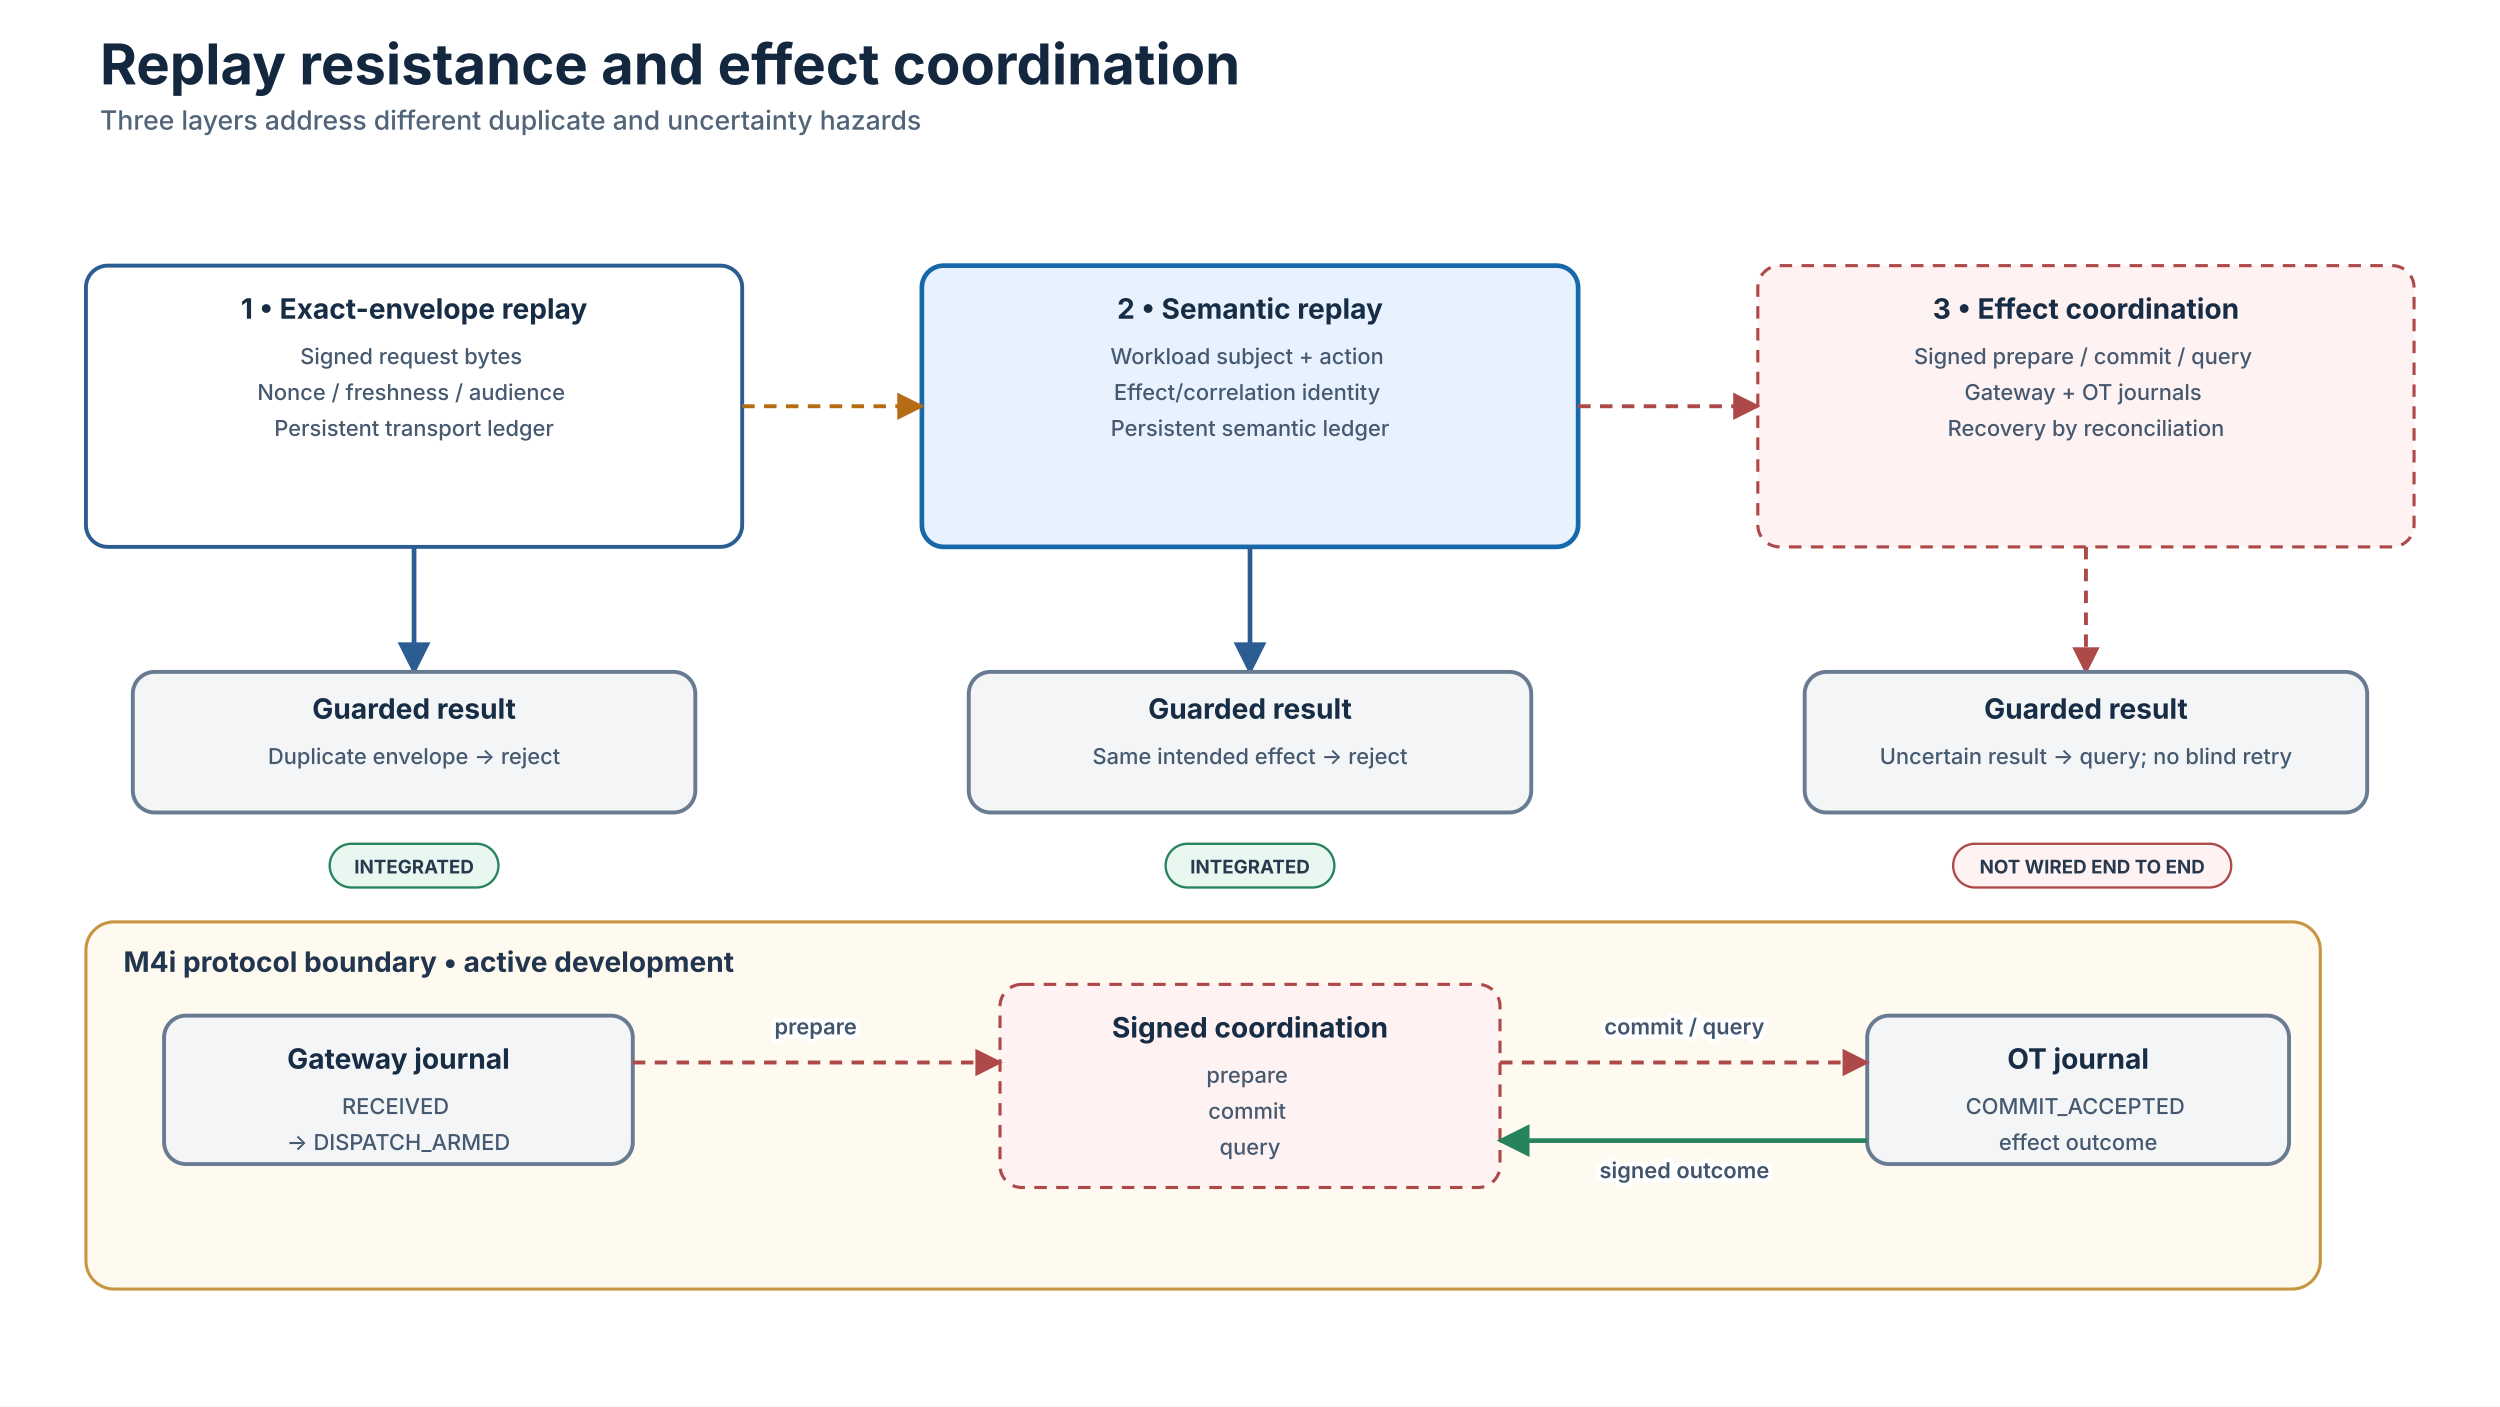
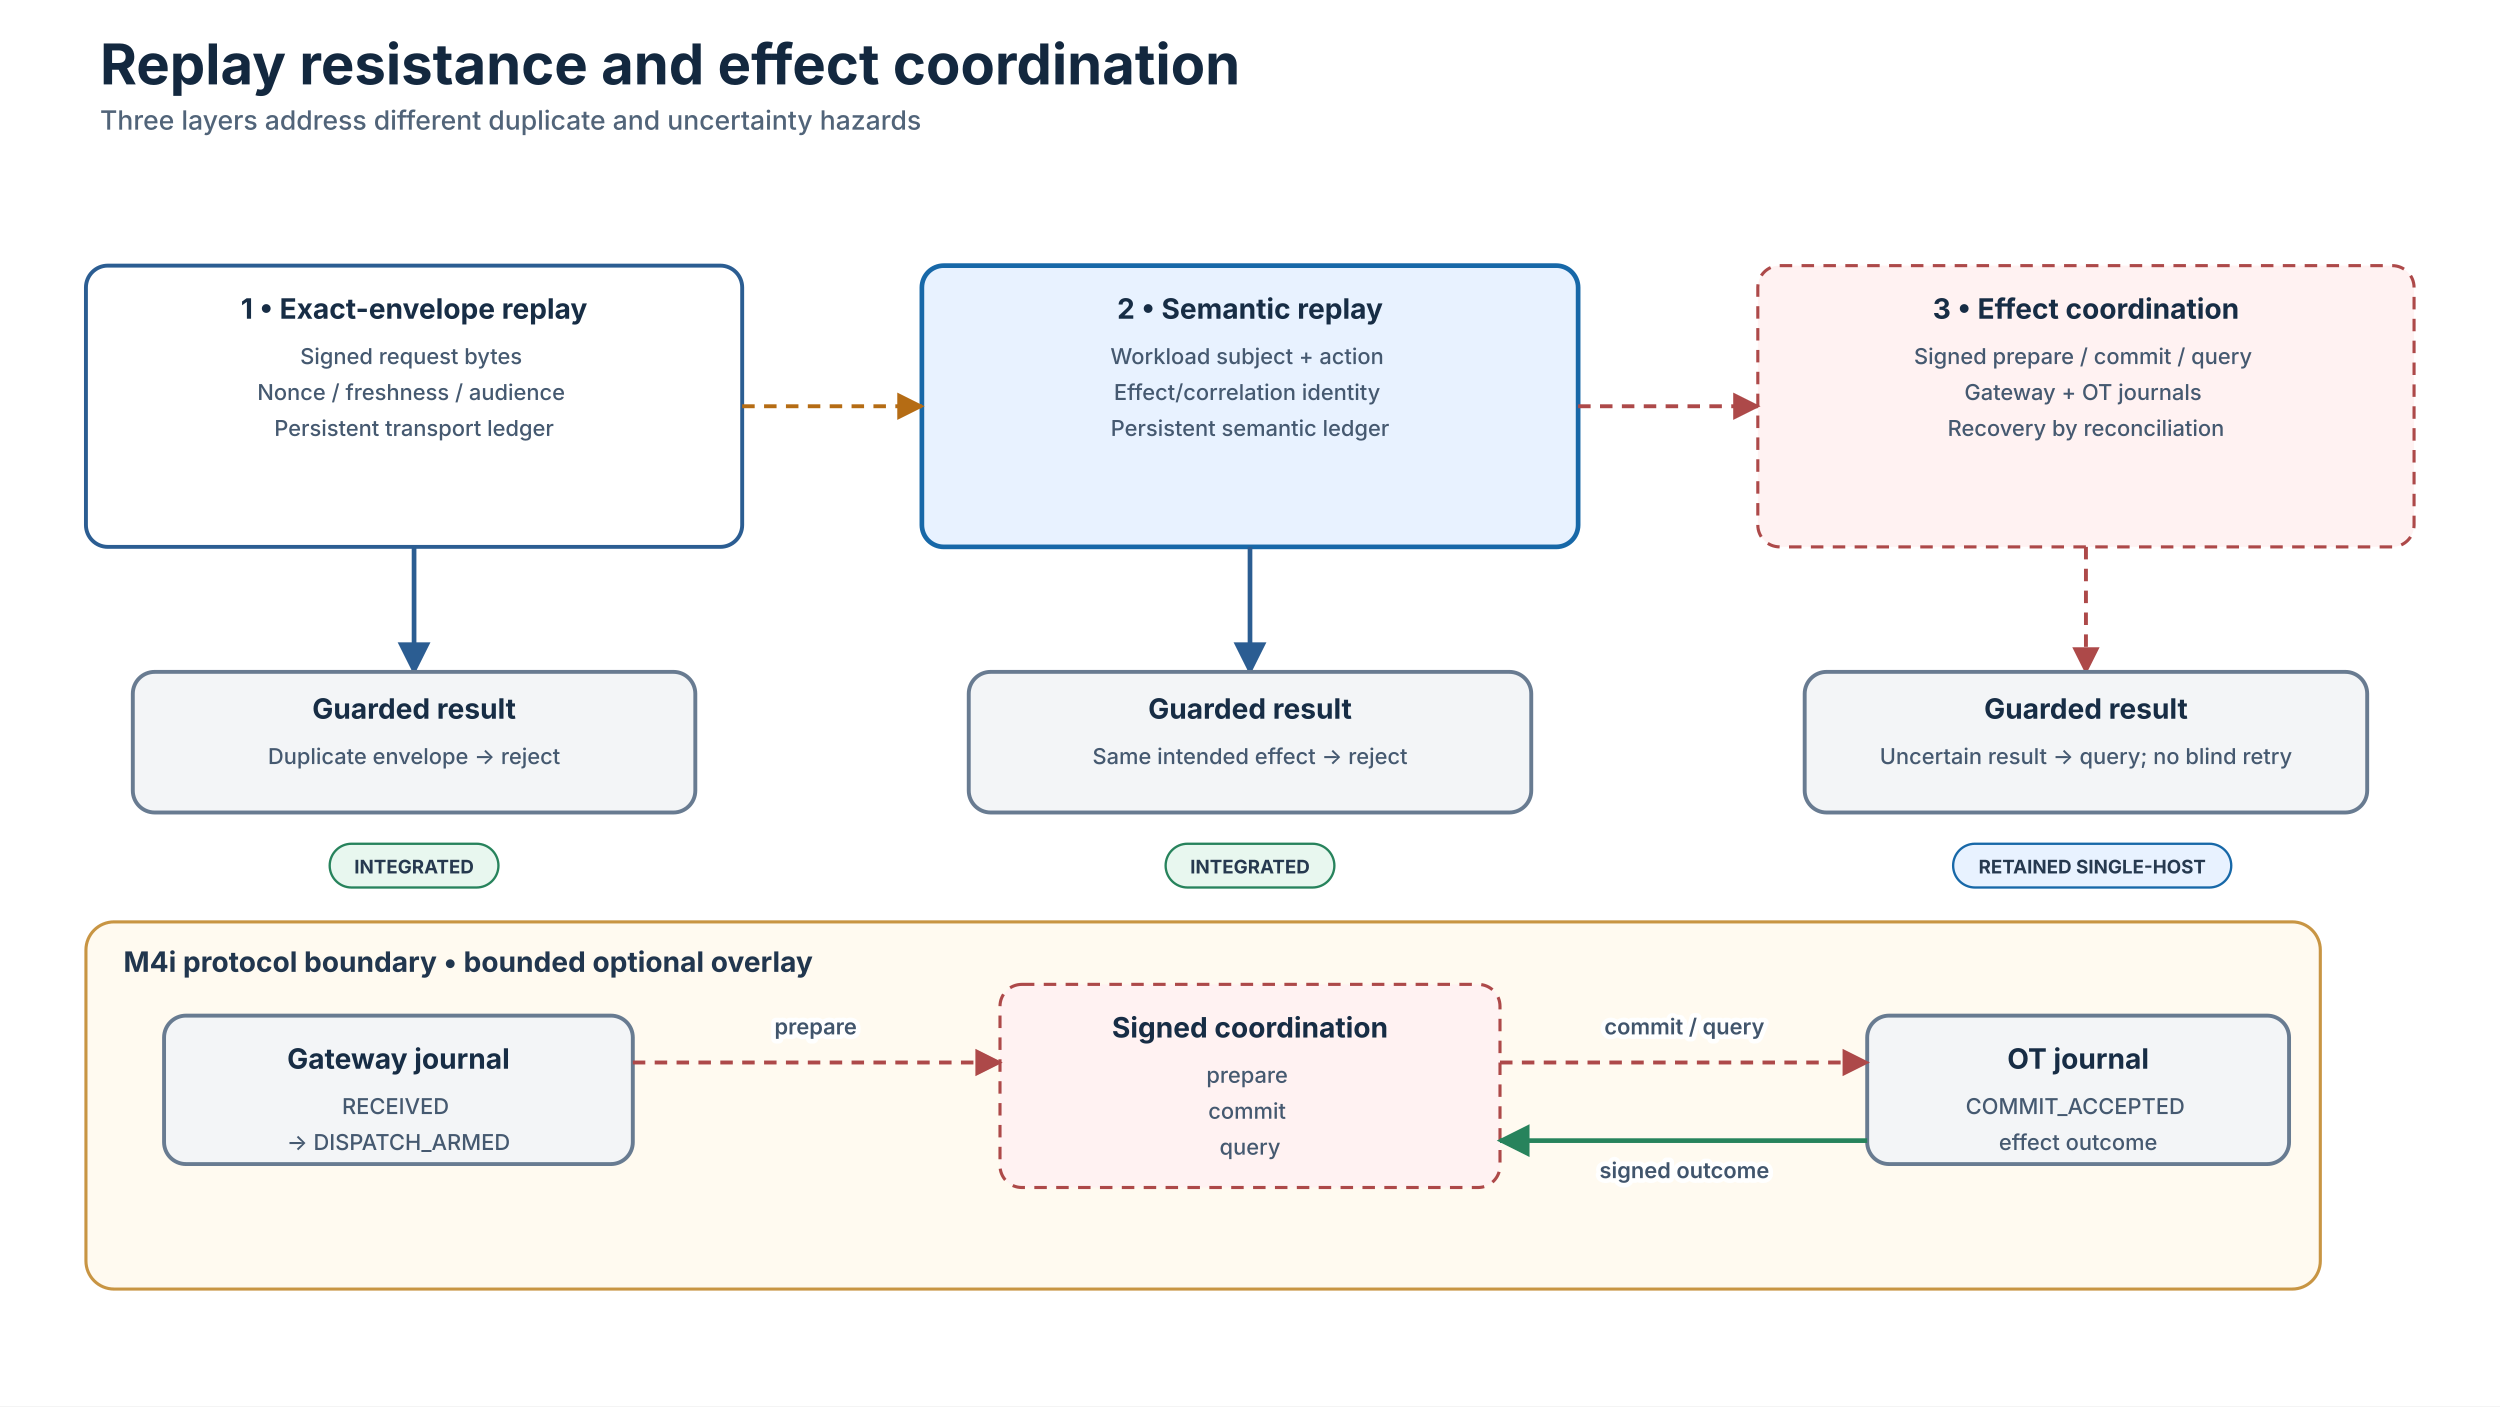
<svg xmlns="http://www.w3.org/2000/svg" width="1600" height="900" viewBox="0 0 1600 900" role="img" aria-labelledby="title description">
  <defs>
    <style>.page-title{font:700 36px -apple-system,BlinkMacSystemFont,'Segoe UI',sans-serif;fill:#13283f}
      .page-subtitle{font:500 17px -apple-system,BlinkMacSystemFont,'Segoe UI',sans-serif;fill:#516479}
      .lane-title{font:700 18px -apple-system,BlinkMacSystemFont,'Segoe UI',sans-serif;fill:#21364e}
      .section-title{font:700 20px -apple-system,BlinkMacSystemFont,'Segoe UI',sans-serif;fill:#172d45}
      .box-title{font:700 18px -apple-system,BlinkMacSystemFont,'Segoe UI',sans-serif;fill:#172d45}
      .box-text{font:500 14px -apple-system,BlinkMacSystemFont,'Segoe UI',sans-serif;fill:#455970}
      .box-text-large{font:500 16px -apple-system,BlinkMacSystemFont,'Segoe UI',sans-serif;fill:#40566f}
      .body-text{font:500 14px -apple-system,BlinkMacSystemFont,'Segoe UI',sans-serif;fill:#455970}
      .body-text-large{font:500 16px -apple-system,BlinkMacSystemFont,'Segoe UI',sans-serif;fill:#40566f}
      .small-text{font:500 13px -apple-system,BlinkMacSystemFont,'Segoe UI',sans-serif;fill:#5a6c80}
      .line-label{font:600 14px -apple-system,BlinkMacSystemFont,'Segoe UI',sans-serif;fill:#41556c;paint-order:stroke;stroke:#fff;stroke-width:6px;stroke-linejoin:round}
      .step-number{font:700 15px -apple-system,BlinkMacSystemFont,'Segoe UI',sans-serif;fill:#fff}
      .status-text{font:700 12px -apple-system,BlinkMacSystemFont,'Segoe UI',sans-serif;fill:#26394f}
      .lane{fill:#f8fafc;stroke:#9bacc0;stroke-width:2;stroke-dasharray:9 7}
      .lane-blue{fill:#f4f8fd;stroke:#89a6c5;stroke-width:2}
      .lane-green{fill:#f2faf6;stroke:#82b69c;stroke-width:2}
      .lane-amber{fill:#fffaf0;stroke:#c89543;stroke-width:2}
      .component{fill:#fff;stroke:#2b5d92;stroke-width:2.5}
      .primary{fill:#e8f2ff;stroke:#1768a8;stroke-width:3}
      .policy{fill:#f2edff;stroke:#7050a5;stroke-width:2.5}
      .plant{fill:#e9f7ef;stroke:#27835c;stroke-width:2.5}
      .evidence{fill:#f3f5f7;stroke:#687b91;stroke-width:2.5}
      .optional{fill:#fff8e9;stroke:#b56c14;stroke-width:2;stroke-dasharray:8 6}
      .active{fill:#fff2f2;stroke:#ad4949;stroke-width:2;stroke-dasharray:8 6}
      .outside{fill:#f7f7f8;stroke:#929aa4;stroke-width:2;stroke-dasharray:7 6}
      .terminal-good{fill:#e8f7ef;stroke:#27835c;stroke-width:2.5}
      .terminal-bad{fill:#fff0f0;stroke:#ad4949;stroke-width:2.5}
      .terminal-neutral{fill:#f3f5f7;stroke:#687b91;stroke-width:2.5}
      .flow{fill:none;stroke:#2b5d92;stroke-width:3;marker-end:url(#arrow-blue)}
      .return-flow{fill:none;stroke:#27835c;stroke-width:3;marker-end:url(#arrow-green)}
      .optional-flow{fill:none;stroke:#b56c14;stroke-width:2.5;stroke-dasharray:8 6;marker-end:url(#arrow-amber)}
      .active-flow{fill:none;stroke:#ad4949;stroke-width:2.5;stroke-dasharray:8 6;marker-end:url(#arrow-red)}
      .evidence-flow{fill:none;stroke:#687b91;stroke-width:3;marker-end:url(#arrow-gray)}
      .connector{stroke:#93a4b7;stroke-width:2;fill:none}
      .bus{stroke:#2b5d92;stroke-width:3;fill:none}
      .lifeline{stroke:#9bacc0;stroke-width:2;stroke-dasharray:7 6}
      .divider{stroke:#d7dee7;stroke-width:2}
      .status-implemented{fill:#e8f7ef;stroke:#27835c;stroke-width:1.5}
      .status-retained{fill:#e8f2ff;stroke:#1768a8;stroke-width:1.5}
      .status-optional{fill:#fff8e9;stroke:#b56c14;stroke-width:1.5}
      .status-active{fill:#fff2f2;stroke:#ad4949;stroke-width:1.5}
      .status-outside{fill:#f3f5f7;stroke:#929aa4;stroke-width:1.5}
      .phase-band{fill:#f8fafc;stroke:none}
      .phase-band-alt{fill:#eef5fb;stroke:none}
      .phase-label{font:700 12px -apple-system,BlinkMacSystemFont,'Segoe UI',sans-serif;fill:#687b91;letter-spacing:1px}</style>
    <marker id="arrow-blue" viewBox="0 0 10 10" refX="9" refY="5" markerWidth="7" markerHeight="7" orient="auto">
      <path d="M0 0 L10 5 L0 10 Z" fill="#2b5d92" />
    </marker>
    <marker id="arrow-green" viewBox="0 0 10 10" refX="9" refY="5" markerWidth="7" markerHeight="7" orient="auto">
      <path d="M0 0 L10 5 L0 10 Z" fill="#27835c" />
    </marker>
    <marker id="arrow-amber" viewBox="0 0 10 10" refX="9" refY="5" markerWidth="7" markerHeight="7" orient="auto">
      <path d="M0 0 L10 5 L0 10 Z" fill="#b56c14" />
    </marker>
    <marker id="arrow-red" viewBox="0 0 10 10" refX="9" refY="5" markerWidth="7" markerHeight="7" orient="auto">
      <path d="M0 0 L10 5 L0 10 Z" fill="#ad4949" />
    </marker>
    <marker id="arrow-gray" viewBox="0 0 10 10" refX="9" refY="5" markerWidth="7" markerHeight="7" orient="auto">
      <path d="M0 0 L10 5 L0 10 Z" fill="#687b91" />
    </marker>
  </defs>
  <rect width="1600" height="900" fill="#fff" />
  <text x="64" y="54" class="page-title">Replay resistance and effect coordination</text>
  <text x="64" y="83" class="page-subtitle">Three layers address different duplicate and uncertainty hazards</text>
  <rect x="55" y="170" width="420" height="180" rx="14" class="component" />
  <text x="265" y="204" class="box-title" text-anchor="middle">1 • Exact-envelope replay</text>
  <text x="265" y="233" class="box-text" text-anchor="middle">
    <tspan x="265" dy="0">Signed request bytes</tspan>
    <tspan x="265" dy="23">Nonce / freshness / audience</tspan>
    <tspan x="265" dy="23">Persistent transport ledger</tspan>
  </text>
  <polyline points="265,350 265,430" class="flow" />
  <rect x="85" y="430" width="360" height="90" rx="14" class="terminal-neutral" />
  <text x="265" y="460" class="box-title" text-anchor="middle">Guarded result</text>
  <text x="265" y="489" class="box-text" text-anchor="middle">
    <tspan x="265" dy="0">Duplicate envelope → reject</tspan>
  </text>
  <rect x="590" y="170" width="420" height="180" rx="14" class="primary" />
  <text x="800" y="204" class="box-title" text-anchor="middle">2 • Semantic replay</text>
  <text x="800" y="233" class="box-text" text-anchor="middle">
    <tspan x="800" dy="0">Workload subject + action</tspan>
    <tspan x="800" dy="23">Effect/correlation identity</tspan>
    <tspan x="800" dy="23">Persistent semantic ledger</tspan>
  </text>
  <polyline points="800,350 800,430" class="flow" />
  <rect x="620" y="430" width="360" height="90" rx="14" class="terminal-neutral" />
  <text x="800" y="460" class="box-title" text-anchor="middle">Guarded result</text>
  <text x="800" y="489" class="box-text" text-anchor="middle">
    <tspan x="800" dy="0">Same intended effect → reject</tspan>
  </text>
  <rect x="1125" y="170" width="420" height="180" rx="14" class="active" />
  <text x="1335" y="204" class="box-title" text-anchor="middle">3 • Effect coordination</text>
  <text x="1335" y="233" class="box-text" text-anchor="middle">
    <tspan x="1335" dy="0">Signed prepare / commit / query</tspan>
    <tspan x="1335" dy="23">Gateway + OT journals</tspan>
    <tspan x="1335" dy="23">Recovery by reconciliation</tspan>
  </text>
  <polyline points="1335,350 1335,430" class="active-flow" />
  <rect x="1155" y="430" width="360" height="90" rx="14" class="terminal-neutral" />
  <text x="1335" y="460" class="box-title" text-anchor="middle">Guarded result</text>
  <text x="1335" y="489" class="box-text" text-anchor="middle">
    <tspan x="1335" dy="0">Uncertain result → query; no blind retry</tspan>
  </text>
  <polyline points="475,260 590,260" class="optional-flow" />
  <polyline points="1010,260 1125,260" class="active-flow" />
  <rect x="211" y="540" width="108" height="28" rx="14" class="status-implemented" />
  <text x="265" y="559" class="status-text" text-anchor="middle">INTEGRATED</text>
  <rect x="746" y="540" width="108" height="28" rx="14" class="status-implemented" />
  <text x="800" y="559" class="status-text" text-anchor="middle">INTEGRATED</text>
-   <rect x="1250" y="540" width="178" height="28" rx="14" class="status-active" />
-   <text x="1339" y="559" class="status-text" text-anchor="middle">NOT WIRED END TO END</text>
+   <rect x="1250" y="540" width="178" height="28" rx="14" class="status-retained" />
+   <text x="1339" y="559" class="status-text" text-anchor="middle">RETAINED SINGLE-HOST</text>
  <rect x="55" y="590" width="1430" height="235" rx="18" class="lane-amber" />
-   <text x="79" y="622" class="lane-title" text-anchor="start">M4i protocol boundary • active development</text>
+   <text x="79" y="622" class="lane-title" text-anchor="start">M4i protocol boundary • bounded optional overlay</text>
  <rect x="105" y="650" width="300" height="95" rx="14" class="evidence" />
  <text x="255" y="684" class="box-title" text-anchor="middle">Gateway journal</text>
  <text x="255" y="713" class="box-text" text-anchor="middle">
    <tspan x="255" dy="0">RECEIVED</tspan>
    <tspan x="255" dy="23">→ DISPATCH_ARMED</tspan>
  </text>
  <rect x="640" y="630" width="320" height="130" rx="14" class="active" />
  <text x="800" y="664" class="box-title" text-anchor="middle">Signed coordination</text>
  <text x="800" y="693" class="box-text" text-anchor="middle">
    <tspan x="800" dy="0">prepare</tspan>
    <tspan x="800" dy="23">commit</tspan>
    <tspan x="800" dy="23">query</tspan>
  </text>
  <rect x="1195" y="650" width="270" height="95" rx="14" class="evidence" />
  <text x="1330" y="684" class="box-title" text-anchor="middle">OT journal</text>
  <text x="1330" y="713" class="box-text" text-anchor="middle">
    <tspan x="1330" dy="0">COMMIT_ACCEPTED</tspan>
    <tspan x="1330" dy="23">effect outcome</tspan>
  </text>
  <polyline points="405,680 640,680" class="active-flow" />
  <text x="522" y="662" class="line-label" text-anchor="middle">prepare</text>
  <polyline points="960,680 1195,680" class="active-flow" />
  <text x="1078" y="662" class="line-label" text-anchor="middle">commit / query</text>
  <polyline points="1195,730 960,730" class="return-flow" />
  <text x="1078" y="754" class="line-label" text-anchor="middle">signed outcome</text>
</svg>
